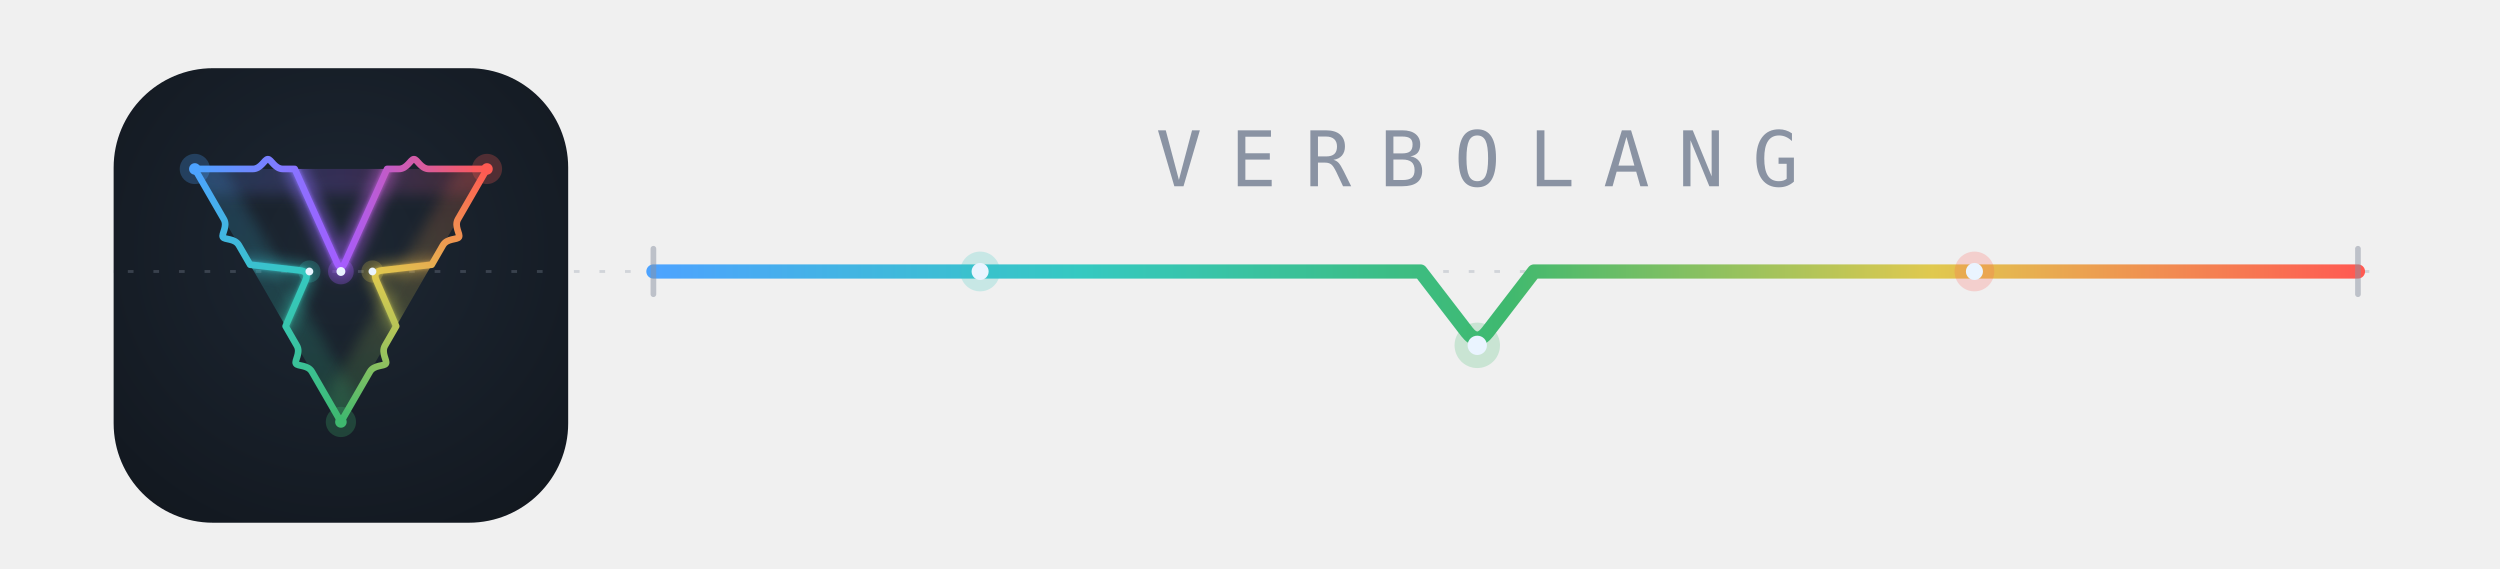
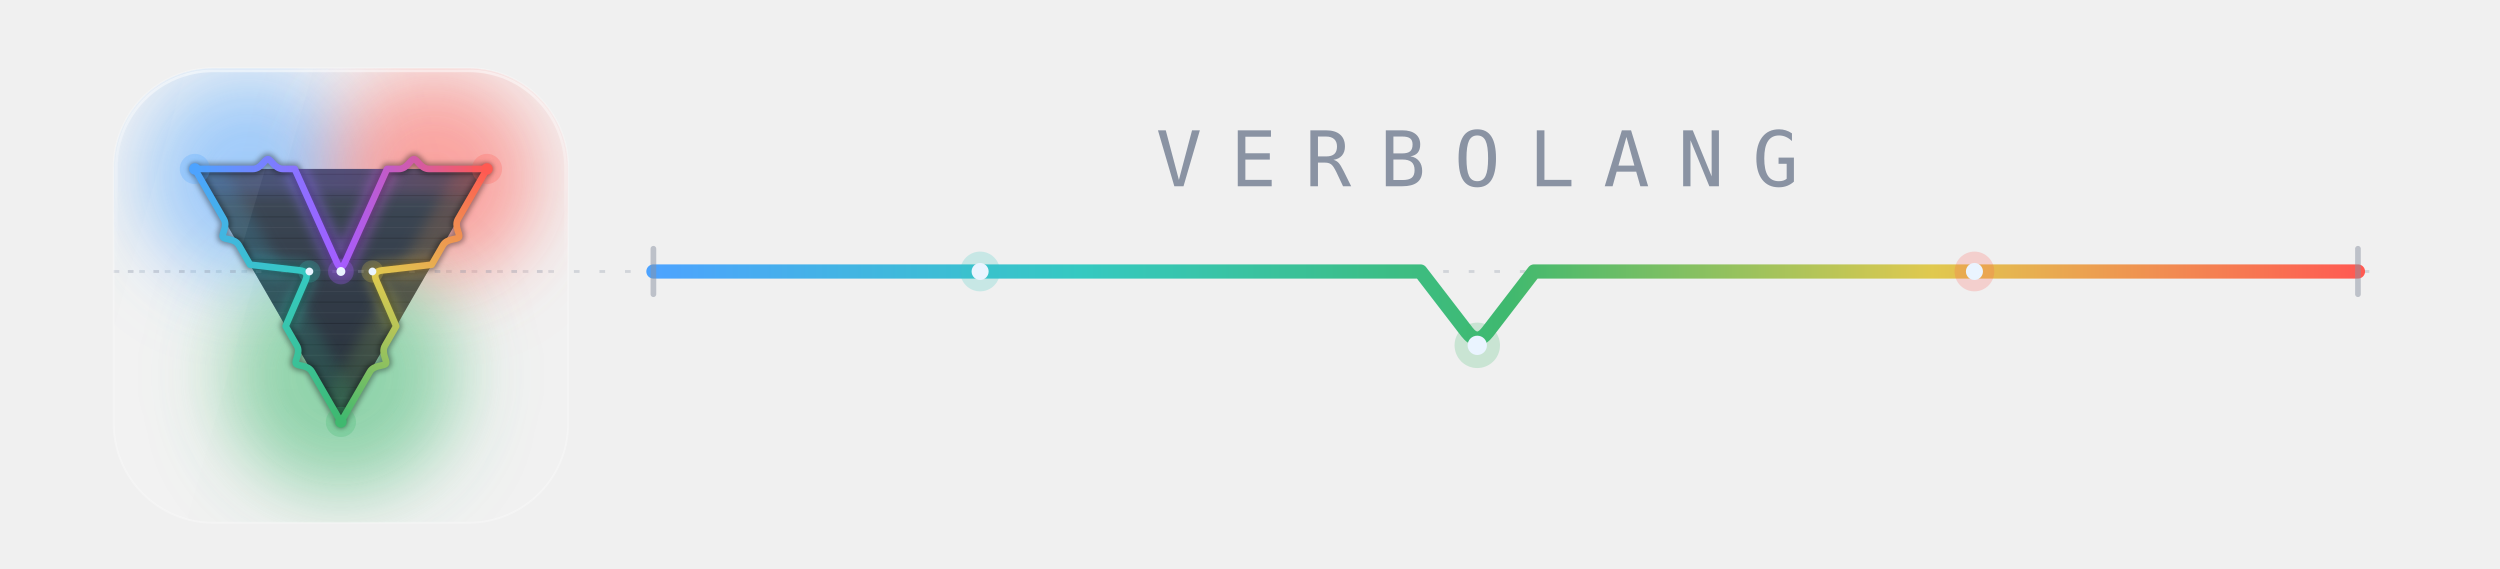
<svg xmlns="http://www.w3.org/2000/svg" viewBox="0 0 880 200" width="880" height="200" role="img" aria-labelledby="vbl-title">
  <line x1="40" y1="95.56" x2="840" y2="95.56" stroke="#8a93a3" stroke-opacity=".3" stroke-width="1" stroke-dasharray="2 7" />
  <g transform="translate(40.0,24.0) scale(0.3125)">
    <defs>
-       <radialGradient id="bvbg" cx="0.5" cy="0.4" r="0.8">
-         <stop offset="0" stop-color="#1d2733" />
-         <stop offset="1" stop-color="#11161d" />
-       </radialGradient>
-       <filter id="bbw" filterUnits="userSpaceOnUse" x="-64" y="-64" width="640" height="640">
+       <linearGradient id="bglass" x1="0" y1="0" x2="0" y2="1">
+         <stop offset="0" stop-color="#ffffff" stop-opacity="0.14" />
+         <stop offset="1" stop-color="#ffffff" stop-opacity="0.05" />
+       </linearGradient>
+       <linearGradient id="brim" gradientUnits="userSpaceOnUse" x1="0" y1="0" x2="0" y2="230.4">
+         <stop offset="0" stop-color="#ffffff" stop-opacity="0.5" />
+         <stop offset="1" stop-color="#ffffff" stop-opacity="0" />
+       </linearGradient>
+       <linearGradient id="bmetal" gradientUnits="userSpaceOnUse" x1="0" y1="113.50" x2="0" y2="398.50">
+         <stop offset="0" stop-color="#3f4a58" />
+         <stop offset="1" stop-color="#252d37" />
+       </linearGradient>
+       <filter id="bbb" filterUnits="userSpaceOnUse" x="-256" y="-256" width="1024" height="1024">
+         <feGaussianBlur stdDeviation="42.0" />
+       </filter>
+       <filter id="bbsh" filterUnits="userSpaceOnUse" x="-256" y="-256" width="1024" height="1024">
+         <feGaussianBlur stdDeviation="3.0" />
+       </filter>
+       <filter id="bbw" filterUnits="userSpaceOnUse" x="-256" y="-256" width="1024" height="1024">
        <feGaussianBlur stdDeviation="8.0" />
      </filter>
-       <filter id="bbl1" filterUnits="userSpaceOnUse" x="-64" y="-64" width="640" height="640">
+       <filter id="bbl1" filterUnits="userSpaceOnUse" x="-256" y="-256" width="1024" height="1024">
        <feGaussianBlur stdDeviation="6.0" />
      </filter>
-       <filter id="bbl2" filterUnits="userSpaceOnUse" x="-64" y="-64" width="640" height="640">
+       <filter id="bbl2" filterUnits="userSpaceOnUse" x="-256" y="-256" width="1024" height="1024">
        <feGaussianBlur stdDeviation="2.2" />
      </filter>
+       <clipPath id="bpane">
+         <rect x="0" y="0" width="512" height="512" rx="112.0" />
+       </clipPath>
      <clipPath id="btri">
        <polygon points="91.46 113.50 420.54 113.50 256.00 398.50" />
      </clipPath>
      <linearGradient id="bgA" gradientUnits="userSpaceOnUse" x1="91.46" y1="113.50" x2="256.00" y2="398.50">
        <stop offset="0" stop-color="#4da3ff" />
        <stop offset="0.5" stop-color="#35c9c1" />
        <stop offset="1" stop-color="#3fb96f" />
      </linearGradient>
      <linearGradient id="bgB" gradientUnits="userSpaceOnUse" x1="256.00" y1="398.50" x2="420.54" y2="113.50">
        <stop offset="0" stop-color="#3fb96f" />
        <stop offset="0.5" stop-color="#e0c94f" />
        <stop offset="1" stop-color="#ff5a52" />
      </linearGradient>
      <linearGradient id="bgC" gradientUnits="userSpaceOnUse" x1="420.54" y1="113.50" x2="91.46" y2="113.50">
        <stop offset="0" stop-color="#ff5a52" />
        <stop offset="0.5" stop-color="#a55cff" />
        <stop offset="1" stop-color="#4da3ff" />
      </linearGradient>
    </defs>
-     <rect x="0" y="0" width="512" height="512" rx="112.0" fill="url(#bvbg)" />
-     <line x1="16.0" y1="229.00" x2="496.0" y2="229.00" stroke="#8a93a3" stroke-opacity="0.3" stroke-width="3.2" stroke-dasharray="6.4 22.4" />
+     <g clip-path="url(#bpane)">
+       <circle cx="151.50" cy="123.00" r="117.80" fill="#4da3ff" opacity="0.6" filter="url(#bbb)" />
+       <circle cx="360.50" cy="123.00" r="117.80" fill="#ff5a52" opacity="0.6" filter="url(#bbb)" />
+       <circle cx="256.00" cy="345.30" r="129.58" fill="#3fb96f" opacity="0.6" filter="url(#bbb)" />
+     </g>
+     <rect x="0" y="0" width="512" height="512" rx="112.0" fill="url(#bglass)" />
+     <rect x="3.0" y="3.0" width="506.00" height="506.00" rx="109.00" fill="none" stroke="url(#brim)" stroke-width="3.0" />
+     <rect x="0" y="0" width="512" height="512" rx="112.0" fill="none" stroke="#ffffff" stroke-opacity="0.3" stroke-width="2.0" />
+     <polygon points="81.9,0 225.3,0 81.9,512 -61.4,512" fill="#ffffff" opacity="0.05" clip-path="url(#bpane)" />
+     <g clip-path="url(#btri)">
+       <polygon points="91.46 113.50 420.54 113.50 256.00 398.50" fill="url(#bmetal)" />
+       <line x1="0" y1="119.50" x2="512" y2="119.50" stroke="#000000" stroke-opacity="0.2" stroke-width="1.1" />
+       <line x1="0" y1="131.50" x2="512" y2="131.50" stroke="#ffffff" stroke-opacity="0.05" stroke-width="1.1" />
+       <line x1="0" y1="143.50" x2="512" y2="143.50" stroke="#000000" stroke-opacity="0.2" stroke-width="1.1" />
+       <line x1="0" y1="155.50" x2="512" y2="155.50" stroke="#ffffff" stroke-opacity="0.05" stroke-width="1.1" />
+       <line x1="0" y1="167.50" x2="512" y2="167.50" stroke="#000000" stroke-opacity="0.2" stroke-width="1.1" />
+       <line x1="0" y1="179.50" x2="512" y2="179.50" stroke="#ffffff" stroke-opacity="0.05" stroke-width="1.1" />
+       <line x1="0" y1="191.50" x2="512" y2="191.50" stroke="#000000" stroke-opacity="0.2" stroke-width="1.1" />
+       <line x1="0" y1="203.50" x2="512" y2="203.50" stroke="#ffffff" stroke-opacity="0.05" stroke-width="1.1" />
+       <line x1="0" y1="215.50" x2="512" y2="215.50" stroke="#000000" stroke-opacity="0.2" stroke-width="1.1" />
+       <line x1="0" y1="227.50" x2="512" y2="227.50" stroke="#ffffff" stroke-opacity="0.05" stroke-width="1.1" />
+       <line x1="0" y1="239.50" x2="512" y2="239.50" stroke="#000000" stroke-opacity="0.2" stroke-width="1.1" />
+       <line x1="0" y1="251.50" x2="512" y2="251.50" stroke="#ffffff" stroke-opacity="0.05" stroke-width="1.1" />
+       <line x1="0" y1="263.50" x2="512" y2="263.50" stroke="#000000" stroke-opacity="0.2" stroke-width="1.1" />
+       <line x1="0" y1="275.50" x2="512" y2="275.50" stroke="#ffffff" stroke-opacity="0.05" stroke-width="1.1" />
+       <line x1="0" y1="287.50" x2="512" y2="287.50" stroke="#000000" stroke-opacity="0.2" stroke-width="1.1" />
+       <line x1="0" y1="299.50" x2="512" y2="299.50" stroke="#ffffff" stroke-opacity="0.05" stroke-width="1.1" />
+       <line x1="0" y1="311.50" x2="512" y2="311.50" stroke="#000000" stroke-opacity="0.2" stroke-width="1.1" />
+       <line x1="0" y1="323.50" x2="512" y2="323.50" stroke="#ffffff" stroke-opacity="0.05" stroke-width="1.1" />
+       <line x1="0" y1="335.50" x2="512" y2="335.50" stroke="#000000" stroke-opacity="0.2" stroke-width="1.1" />
+       <line x1="0" y1="347.50" x2="512" y2="347.50" stroke="#ffffff" stroke-opacity="0.05" stroke-width="1.1" />
+       <line x1="0" y1="359.50" x2="512" y2="359.50" stroke="#000000" stroke-opacity="0.2" stroke-width="1.1" />
+       <line x1="0" y1="371.50" x2="512" y2="371.50" stroke="#ffffff" stroke-opacity="0.05" stroke-width="1.1" />
+       <line x1="0" y1="383.50" x2="512" y2="383.50" stroke="#000000" stroke-opacity="0.2" stroke-width="1.1" />
+       <line x1="0" y1="395.50" x2="512" y2="395.50" stroke="#ffffff" stroke-opacity="0.05" stroke-width="1.1" />
+       <polygon points="92.2,0 204.8,0 51.2,512 -61.4,512" fill="#ffffff" opacity="0.06" />
+     </g>
+     <line x1="16.0" y1="229.00" x2="496.0" y2="229.00" stroke="#8a93a3" stroke-opacity="0.35" stroke-width="3.2" stroke-dasharray="6.4 22.4" />
    <g clip-path="url(#btri)">
      <path d="M 91.46 113.50 L 256.00 398.50" fill="none" stroke="url(#bgA)" stroke-width="58.0" opacity="0.19" filter="url(#bbw)" />
      <path d="M 256.00 398.50 L 420.54 113.50" fill="none" stroke="url(#bgB)" stroke-width="58.0" opacity="0.19" filter="url(#bbw)" />
      <path d="M 420.54 113.50 L 91.46 113.50" fill="none" stroke="url(#bgC)" stroke-width="58.0" opacity="0.19" filter="url(#bbw)" />
    </g>
    <g clip-path="url(#btri)">
      <path d="M 153.73 221.36 L 209.56 227.75 Q 220.49 229.00 216.11 239.09 L 193.73 290.64" fill="none" stroke="url(#bgA)" stroke-width="22.0" opacity="0.3" stroke-linecap="round" stroke-linejoin="round" filter="url(#bbl1)" />
      <path d="M 153.73 221.36 L 209.56 227.75 Q 220.49 229.00 216.11 239.09 L 193.73 290.64" fill="none" stroke="url(#bgA)" stroke-width="9.5" opacity="0.5" stroke-linecap="round" stroke-linejoin="round" filter="url(#bbl2)" />
      <path d="M 318.27 290.64 L 295.89 239.09 Q 291.51 229.00 302.44 227.75 L 358.27 221.36" fill="none" stroke="url(#bgB)" stroke-width="22.0" opacity="0.3" stroke-linecap="round" stroke-linejoin="round" filter="url(#bbl1)" />
      <path d="M 318.27 290.64 L 295.89 239.09 Q 291.51 229.00 302.44 227.75 L 358.27 221.36" fill="none" stroke="url(#bgB)" stroke-width="9.5" opacity="0.5" stroke-linecap="round" stroke-linejoin="round" filter="url(#bbl2)" />
      <path d="M 308.00 113.50 L 260.52 218.97 Q 256.00 229.00 251.48 218.97 L 204.00 113.50" fill="none" stroke="url(#bgC)" stroke-width="26.0" opacity="0.38" stroke-linecap="round" stroke-linejoin="round" filter="url(#bbl1)" />
      <path d="M 308.00 113.50 L 260.52 218.97 Q 256.00 229.00 251.48 218.97 L 204.00 113.50" fill="none" stroke="url(#bgC)" stroke-width="11.0" opacity="0.55" stroke-linecap="round" stroke-linejoin="round" filter="url(#bbl2)" />
    </g>
+     <path d="M 91.46 113.50 L 124.09 170.03 C 128.77 178.12 121.20 187.01 123.07 190.25 C 124.94 193.49 136.42 191.38 141.09 199.47 L 153.73 221.36 L 209.56 227.75 Q 220.49 229.00 216.11 239.09 L 193.73 290.64 L 206.36 312.53 C 211.04 320.62 203.47 329.51 205.34 332.75 C 207.21 335.99 218.69 333.88 223.36 341.97 L 256.00 398.50" fill="none" stroke="#000000" stroke-opacity="0.35" stroke-width="13.0" stroke-linecap="round" stroke-linejoin="round" filter="url(#bbsh)" />
+     <path d="M 256.00 398.50 L 288.64 341.97 C 293.31 333.88 304.79 335.99 306.66 332.75 C 308.53 329.51 300.96 320.62 305.64 312.53 L 318.27 290.64 L 295.89 239.09 Q 291.51 229.00 302.44 227.75 L 358.27 221.36 L 370.91 199.47 C 375.58 191.38 387.06 193.49 388.93 190.25 C 390.80 187.01 383.23 178.12 387.91 170.03 L 420.54 113.50" fill="none" stroke="#000000" stroke-opacity="0.35" stroke-width="13.0" stroke-linecap="round" stroke-linejoin="round" filter="url(#bbsh)" />
+     <path d="M 420.54 113.50 L 355.27 113.50 C 345.92 113.50 342.01 102.50 338.27 102.50 C 334.53 102.50 330.62 113.50 321.27 113.50 L 308.00 113.50 L 260.52 218.97 Q 256.00 229.00 251.48 218.97 L 204.00 113.50 L 190.73 113.50 C 181.38 113.50 177.47 102.50 173.73 102.50 C 169.99 102.50 166.08 113.50 156.73 113.50 L 91.46 113.50" fill="none" stroke="#000000" stroke-opacity="0.35" stroke-width="13.0" stroke-linecap="round" stroke-linejoin="round" filter="url(#bbsh)" />
    <path d="M 91.46 113.50 L 124.09 170.03 C 128.77 178.12 121.20 187.01 123.07 190.25 C 124.94 193.49 136.42 191.38 141.09 199.47 L 153.73 221.36 L 209.56 227.75 Q 220.49 229.00 216.11 239.09 L 193.73 290.64 L 206.36 312.53 C 211.04 320.62 203.47 329.51 205.34 332.75 C 207.21 335.99 218.69 333.88 223.36 341.97 L 256.00 398.50" fill="none" stroke="url(#bgA)" stroke-width="7.5" stroke-linecap="round" stroke-linejoin="round" />
    <path d="M 256.00 398.50 L 288.64 341.97 C 293.31 333.88 304.79 335.99 306.66 332.75 C 308.53 329.51 300.96 320.62 305.64 312.53 L 318.27 290.64 L 295.89 239.09 Q 291.51 229.00 302.44 227.75 L 358.27 221.36 L 370.91 199.47 C 375.58 191.38 387.06 193.49 388.93 190.25 C 390.80 187.01 383.23 178.12 387.91 170.03 L 420.54 113.50" fill="none" stroke="url(#bgB)" stroke-width="7.5" stroke-linecap="round" stroke-linejoin="round" />
    <path d="M 420.54 113.50 L 355.27 113.50 C 345.92 113.50 342.01 102.50 338.27 102.50 C 334.53 102.50 330.62 113.50 321.27 113.50 L 308.00 113.50 L 260.52 218.97 Q 256.00 229.00 251.48 218.97 L 204.00 113.50 L 190.73 113.50 C 181.38 113.50 177.47 102.50 173.73 102.50 C 169.99 102.50 166.08 113.50 156.73 113.50 L 91.46 113.50" fill="none" stroke="url(#bgC)" stroke-width="7.5" stroke-linecap="round" stroke-linejoin="round" />
    <circle cx="220.49" cy="229.00" r="12.5" fill="#35c9c1" opacity="0.22" />
    <circle cx="220.49" cy="229.00" r="4.4" fill="#eaf4ff" />
    <circle cx="291.51" cy="229.00" r="12.5" fill="#e0c94f" opacity="0.22" />
    <circle cx="291.51" cy="229.00" r="4.4" fill="#eaf4ff" />
    <circle cx="256.00" cy="229.00" r="14.5" fill="#a55cff" opacity="0.28" />
    <circle cx="256.00" cy="229.00" r="5.0" fill="#eaf4ff" />
    <circle cx="91.46" cy="113.50" r="17.0" fill="#4da3ff" opacity="0.25" />
    <circle cx="91.46" cy="113.50" r="6.5" fill="#4da3ff" />
    <circle cx="420.54" cy="113.50" r="17.0" fill="#ff5a52" opacity="0.25" />
    <circle cx="420.54" cy="113.50" r="6.5" fill="#ff5a52" />
    <circle cx="256.00" cy="398.50" r="17.0" fill="#3fb96f" opacity="0.25" />
    <circle cx="256.00" cy="398.50" r="6.5" fill="#3fb96f" />
  </g>
  <text x="520" y="65.56" text-anchor="middle" font-family="ui-monospace, 'Cascadia Code', Menlo, Consolas, monospace" font-size="27" letter-spacing="10" fill="#8a93a3">VERBOLANG</text>
  <defs>
    <linearGradient id="spec" gradientUnits="userSpaceOnUse" x1="230.0" y1="0" x2="830.0" y2="0">
      <stop offset="0" stop-color="#4da3ff" />
      <stop offset="0.25" stop-color="#35c9c1" />
      <stop offset="0.5" stop-color="#3fb96f" />
      <stop offset="0.75" stop-color="#e0c94f" />
      <stop offset="1" stop-color="#ff5a52" />
    </linearGradient>
  </defs>
  <path d="M 230.0 95.56 H 500.0 L 516.34 116.81 Q 520.0 121.56 523.66 116.81 L 540.0 95.56 H 830.0" fill="none" stroke="url(#spec)" stroke-width="5" stroke-linecap="round" stroke-linejoin="round" />
  <circle cx="345" cy="95.56" r="7" fill="#35c9c1" opacity="0.22" />
  <circle cx="345" cy="95.56" r="3" fill="#eaf4ff" />
  <circle cx="520.0" cy="121.56" r="8" fill="#3fb96f" opacity="0.22" />
  <circle cx="520.0" cy="121.56" r="3.4" fill="#eaf4ff" />
  <circle cx="695" cy="95.56" r="7" fill="#ff5a52" opacity="0.22" />
  <circle cx="695" cy="95.56" r="3" fill="#eaf4ff" />
  <line x1="230.0" y1="87.56" x2="230.0" y2="103.56" stroke="#8a93a3" stroke-opacity=".5" stroke-width="2" stroke-linecap="round" />
  <line x1="830.0" y1="87.56" x2="830.0" y2="103.56" stroke="#8a93a3" stroke-opacity=".5" stroke-width="2" stroke-linecap="round" />
</svg>
